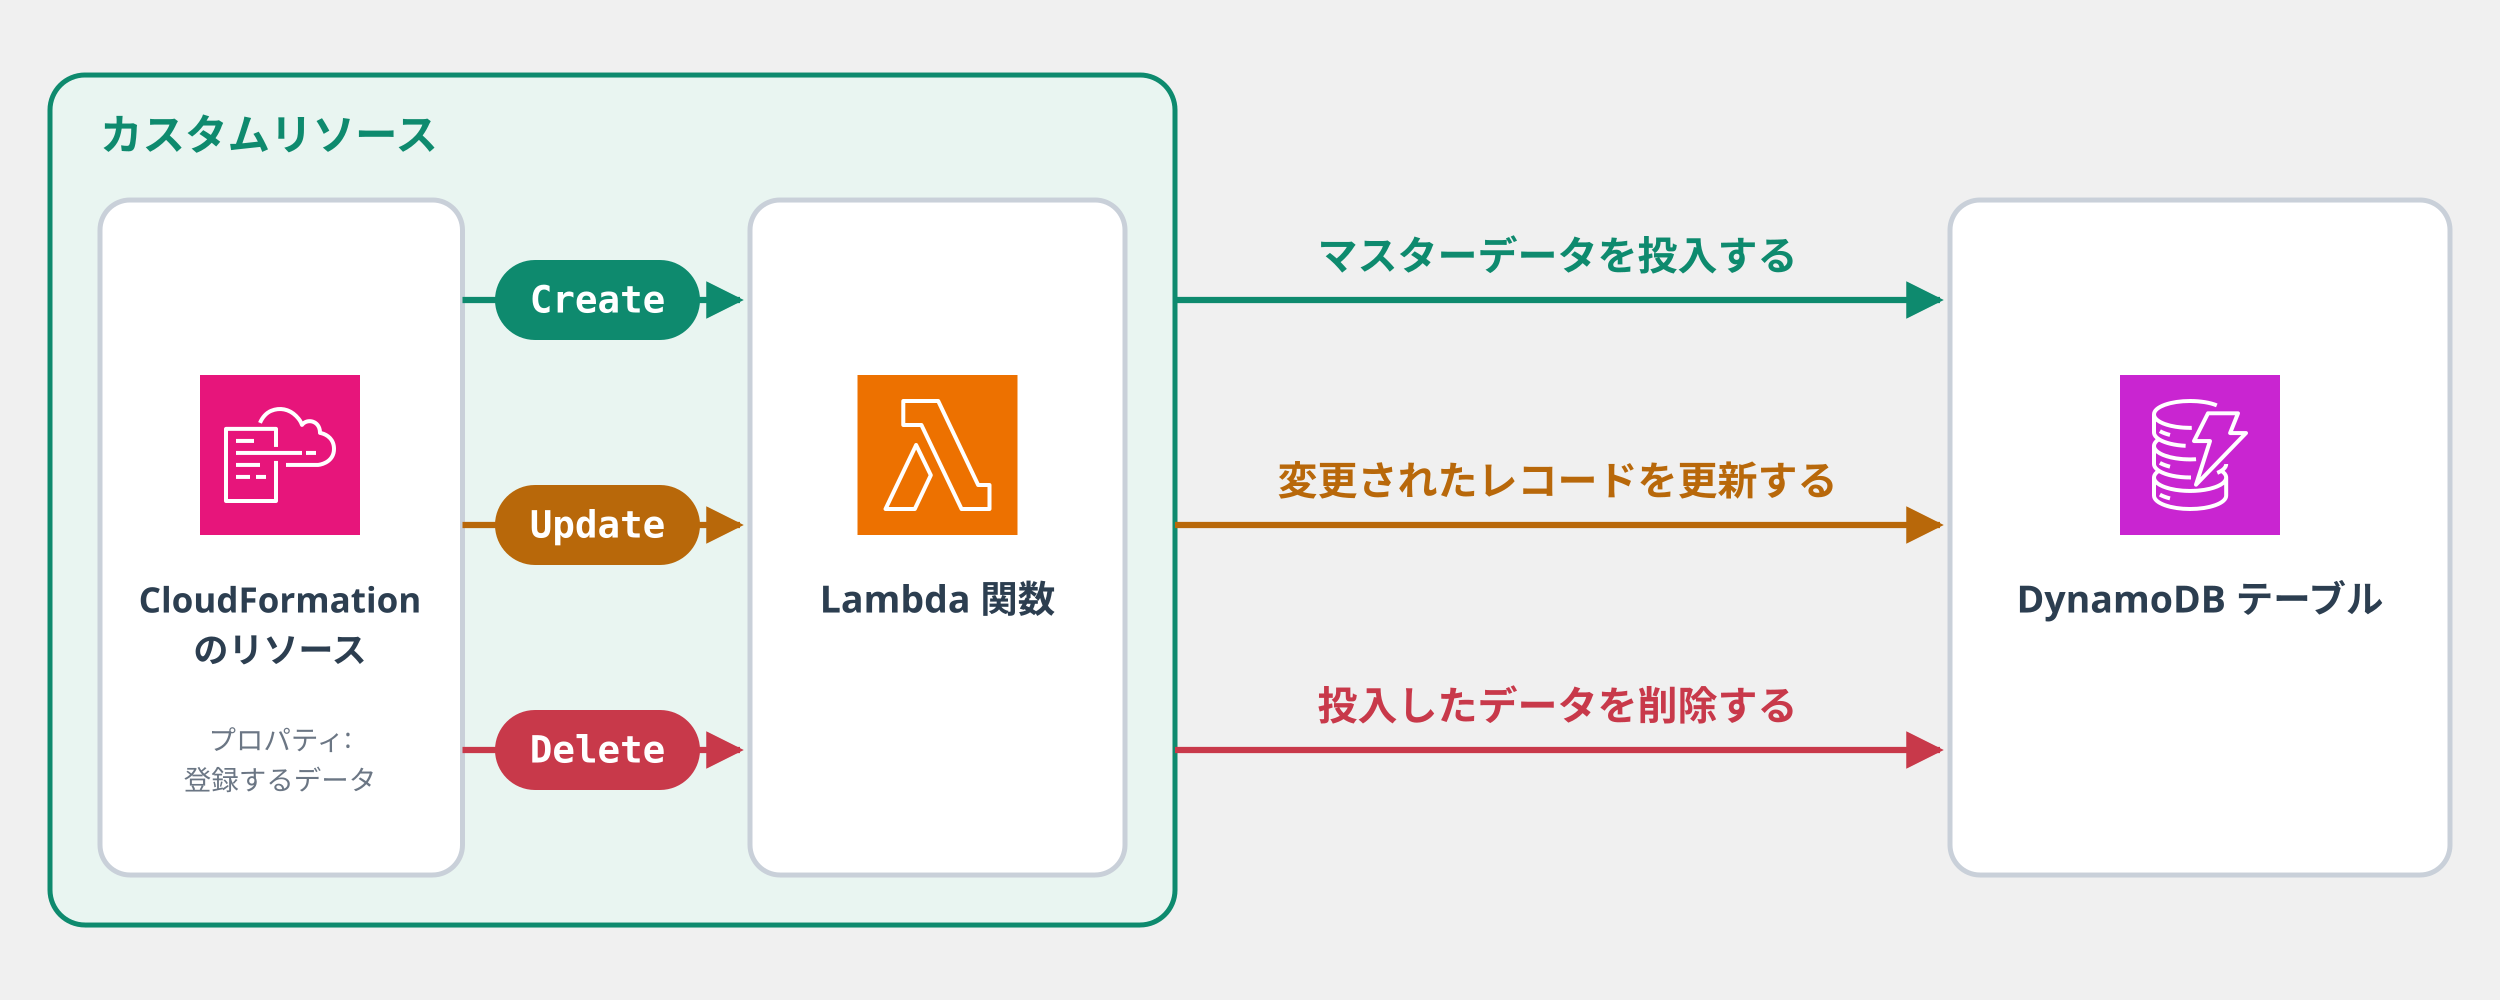
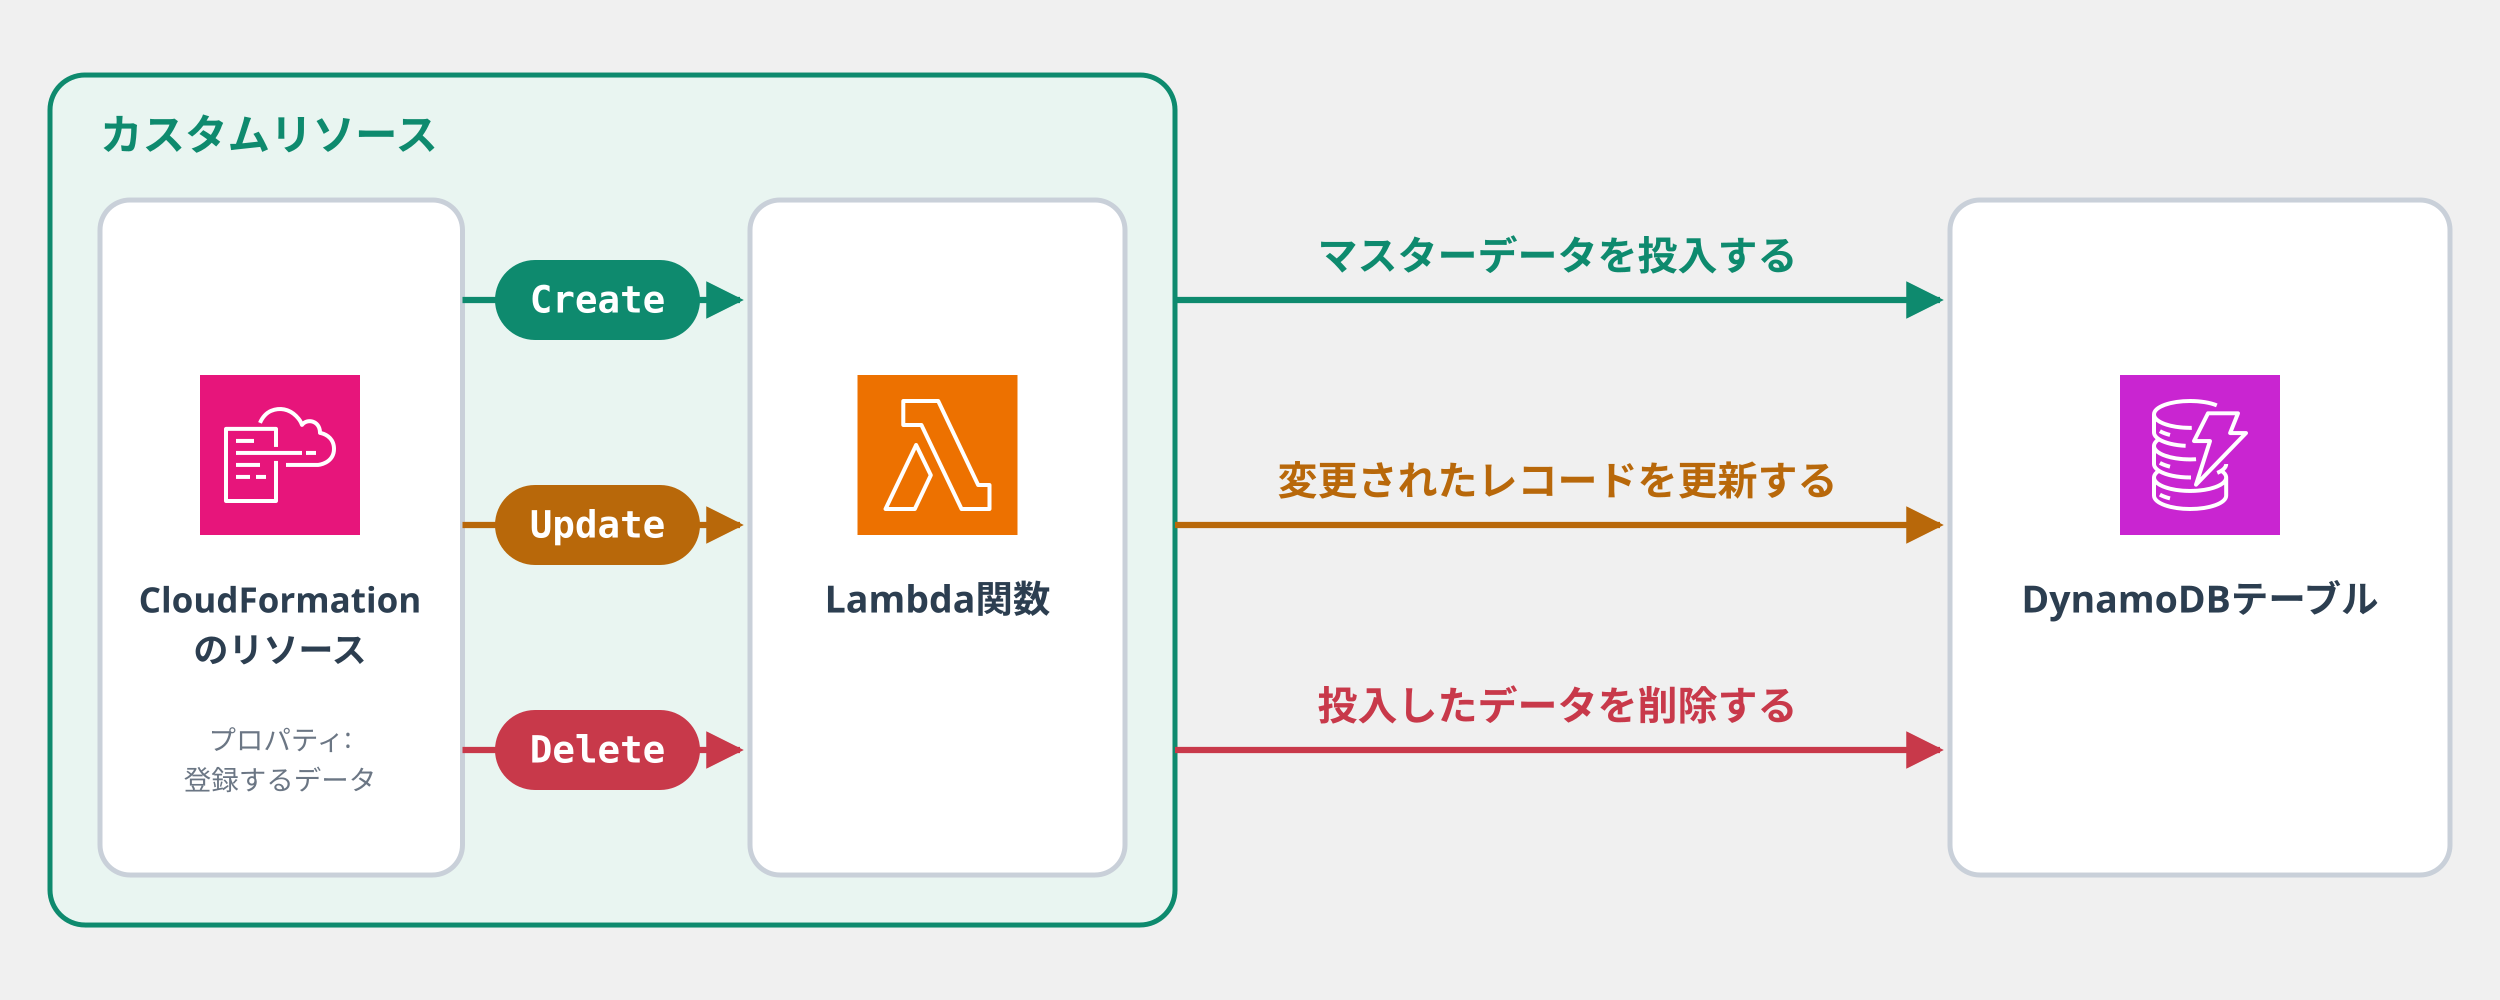
<svg xmlns="http://www.w3.org/2000/svg" viewBox="0 0 1000 400" width="100%" font-family="'Noto Sans JP', 'Hiragino Sans', sans-serif">
  <defs>
    <marker id="mCreate" viewBox="0 0 10 10" refX="9" refY="5" markerWidth="6" markerHeight="6" orient="auto">
      <path d="M0,0 L10,5 L0,10 z" fill="#0E8A6E" />
    </marker>
    <marker id="mUpdate" viewBox="0 0 10 10" refX="9" refY="5" markerWidth="6" markerHeight="6" orient="auto">
      <path d="M0,0 L10,5 L0,10 z" fill="#B8680A" />
    </marker>
    <marker id="mDelete" viewBox="0 0 10 10" refX="9" refY="5" markerWidth="6" markerHeight="6" orient="auto">
      <path d="M0,0 L10,5 L0,10 z" fill="#C8394A" />
    </marker>
  </defs>
  <rect x="20" y="30" width="450" height="340" rx="14" fill="#e9f5f1" stroke="#0E8A6E" stroke-width="2" />
  <text x="40" y="60" font-size="17" font-weight="700" fill="#0E8A6E">カスタムリソース</text>
  <rect x="40" y="80" width="145" height="270" rx="12" fill="#ffffff" stroke="#c9d0d9" stroke-width="2" />
  <svg x="80" y="150" width="64" height="64" viewBox="0 0 80 80">
    <g id="cf-Icon-Architecture/64/Arch_AWS-CloudFormation_64" stroke="none" stroke-width="1" fill="none" fill-rule="evenodd">
      <g id="cf-Icon-Architecture-BG/64/Management-Governance" fill="#E7157B">
        <rect id="cf-Rectangle" x="0" y="0" width="80" height="80" />
      </g>
      <path d="M53,39.963 L58,39.963 L58,37.96 L53,37.96 L53,39.963 Z M28,51.982 L33,51.982 L33,49.979 L28,49.979 L28,51.982 Z M18,51.982 L25,51.982 L25,49.979 L18,49.979 L18,51.982 Z M18,45.972 L30,45.972 L30,43.969 L18,43.969 L18,45.972 Z M18,33.954 L27,33.954 L27,31.951 L18,31.951 L18,33.954 Z M18,39.963 L51,39.963 L51,37.96 L18,37.96 L18,39.963 Z M37,61.997 L14,61.997 L14,27.945 L37,27.945 L37,35.957 L39,35.957 L39,26.943 C39,26.39 38.552,25.942 38,25.942 L13,25.942 C12.447,25.942 12,26.39 12,26.943 L12,62.998 C12,63.551 12.447,64 13,64 L38,64 C38.552,64 39,63.551 39,62.998 L39,42.968 L37,42.968 L37,61.997 Z M68,36.959 C68,43.431 62.173,45.682 59.092,45.968 L43,45.972 L43,43.969 L59,43.969 C59.195,43.946 66,43.212 66,36.959 C66,31.264 60.863,30.108 59.834,29.934 C59.321,29.847 58.96,29.382 59.004,28.863 C59.005,28.844 59.007,28.826 59.009,28.808 C58.954,25.59 56.981,24.585 56.126,24.3 C54.53,23.769 52.751,24.277 51.81,25.539 C51.591,25.836 51.229,25.987 50.861,25.931 C50.497,25.876 50.192,25.625 50.068,25.277 C49.447,23.536 48.546,22.408 47.293,21.153 C44.159,18.039 39.905,17.178 35.925,18.853 C33.837,19.733 32.012,21.728 30.922,24.327 L29.078,23.55 C30.37,20.474 32.584,18.089 35.15,17.007 C39.905,15.005 44.971,16.026 48.704,19.734 C49.774,20.807 50.66,21.851 51.35,23.204 C52.843,22.098 54.857,21.767 56.757,22.399 C59.189,23.209 60.727,25.321 60.975,28.129 C64.381,28.988 68,31.712 68,36.959 L68,36.959 Z" id="cf-AWS-CloudFormation_Icon_64_Squid" fill="#FFFFFF" />
    </g>
  </svg>
  <text x="112" y="245" text-anchor="middle" font-size="14" font-weight="700" fill="#2c3e50">CloudFormation</text>
  <text x="112" y="265" text-anchor="middle" font-size="14" font-weight="700" fill="#2c3e50">のリソース</text>
  <text x="112" y="300" text-anchor="middle" font-size="11" fill="#6b7684">プロパティ:</text>
  <text x="112" y="316" text-anchor="middle" font-size="11" fill="#6b7684">登録するデータ</text>
  <rect x="300" y="80" width="150" height="270" rx="12" fill="#ffffff" stroke="#c9d0d9" stroke-width="2" />
  <svg x="343" y="150" width="64" height="64" viewBox="0 0 80 80">
    <g id="la-Icon-Architecture/64/Arch_AWS-Lambda_64" stroke="none" stroke-width="1" fill="none" fill-rule="evenodd">
      <g id="la-Icon-Architecture-BG/64/Compute" fill="#ED7100">
        <rect id="la-Rectangle" x="0" y="0" width="80" height="80" />
      </g>
      <path d="M28.008,66 L15.591,66 L29.324,37.296 L35.546,50.106 L28.008,66 Z M30.22,34.553 C30.051,34.208 29.7,33.989 29.318,33.989 L29.315,33.989 C28.929,33.99 28.578,34.211 28.412,34.558 L13.098,66.569 C12.95,66.879 12.971,67.243 13.155,67.534 C13.337,67.824 13.658,68 14.002,68 L28.642,68 C29.03,68 29.382,67.777 29.548,67.428 L37.564,50.528 C37.693,50.254 37.692,49.937 37.559,49.665 L30.22,34.553 Z M64.995,66 L52.659,66 L32.867,24.57 C32.701,24.222 32.349,24 31.962,24 L23.89,24 L23.899,14 L39.72,14 L59.42,55.429 C59.586,55.777 59.939,56 60.326,56 L64.995,56 L64.995,66 Z M65.998,54 L60.96,54 L41.259,12.571 C41.094,12.223 40.741,12 40.353,12 L22.898,12 C22.345,12 21.896,12.447 21.895,12.999 L21.884,24.999 C21.884,25.265 21.989,25.519 22.178,25.707 C22.365,25.895 22.62,26 22.887,26 L31.329,26 L51.122,67.43 C51.289,67.778 51.639,68 52.026,68 L65.998,68 C66.552,68 67,67.552 67,67 L67,55 C67,54.448 66.552,54 65.998,54 L65.998,54 Z" id="la-AWS-Lambda_Icon_64_Squid" fill="#FFFFFF" />
    </g>
  </svg>
-   <text x="375" y="245" text-anchor="middle" font-size="15" font-weight="700" fill="#2c3e50">Lambda 関数</text>
+   <text x="375" y="245" text-anchor="middle" font-size="15" font-weight="700" fill="#2c3e50">Lambda関数</text>
  <rect x="780" y="80" width="200" height="270" rx="12" fill="#ffffff" stroke="#c9d0d9" stroke-width="2" />
  <svg x="848" y="150" width="64" height="64" viewBox="0 0 80 80">
    <g id="dd-Icon-Architecture/64/Arch_Amazon-DynamoDB_64" stroke="none" stroke-width="1" fill="none" fill-rule="evenodd">
      <g id="dd-Icon-Architecture-BG/64/Database" fill="#C925D1">
        <rect id="dd-Rectangle" x="0" y="0" width="80" height="80" />
      </g>
      <path d="M52.086,54.85 C48.748,57.549 41.745,58.975 35.044,58.975 C28.342,58.975 21.337,57.548 18,54.849 L18,60.285 L18.001,60.285 C18.001,62.995 25,66.016 35.044,66.016 C45.08,66.016 52.075,62.999 52.086,60.29 L52.086,54.85 Z M52.087,44.522 L54.087,44.511 L54.087,44.522 C54.087,45.73 53.482,46.858 52.304,47.891 C53.732,49.147 54.087,50.38 54.087,51.258 C54.087,51.264 54.086,51.269 54.086,51.275 L54.086,60.285 L54.087,60.285 C54.087,65.295 44.275,68 35.044,68 C25.835,68 16.05,65.307 16.003,60.319 C16.003,60.314 16,60.309 16,60.304 L16,51.255 C16,51.253 16.002,51.25 16.002,51.247 C16.005,50.369 16.361,49.141 17.787,47.888 C16.37,46.636 16.01,45.415 16.001,44.544 L16.002,44.544 C16.002,44.54 16,44.537 16,44.533 L16,35.484 C16,35.481 16.002,35.478 16.002,35.475 C16.005,34.597 16.362,33.369 17.788,32.117 C16.37,30.865 16.01,29.643 16.001,28.773 L16.002,28.773 C16.002,28.769 16,28.765 16,28.761 L16,19.713 C16,19.71 16.002,19.707 16.002,19.704 C16.019,14.7 25.82,12 35.044,12 C40.255,12 45.261,12.828 48.778,14.272 L48.013,16.105 C44.73,14.757 40.003,13.984 35.044,13.984 C25,13.984 18.001,17.005 18.001,19.717 C18.001,22.429 25,25.45 35.044,25.45 C35.315,25.453 35.58,25.45 35.848,25.44 L35.932,27.422 C35.636,27.434 35.34,27.434 35.044,27.434 C28.342,27.434 21.337,26.007 18,23.308 L18,28.74 L18.001,28.74 L18.001,28.763 C18.011,29.803 19.078,30.712 19.972,31.289 C22.662,33.004 27.482,34.175 32.857,34.418 L32.766,36.4 C27.321,36.153 22.553,35.023 19.484,33.292 C18.728,33.857 18.001,34.622 18.001,35.489 C18.001,38.2 25,41.221 35.044,41.221 C36.029,41.221 37.007,41.189 37.952,41.123 L38.091,43.102 C37.101,43.17 36.075,43.205 35.044,43.205 C28.342,43.205 21.337,41.778 18,39.079 L18,44.511 L18.001,44.511 C18.011,45.575 19.078,46.482 19.972,47.06 C23.048,49.023 28.824,50.245 35.044,50.245 L35.484,50.245 L35.484,52.229 L35.044,52.229 C28.725,52.229 22.982,51.055 19.47,49.073 C18.718,49.637 18.001,50.398 18.001,51.258 C18.001,53.97 25,56.992 35.044,56.992 C45.08,56.992 52.075,53.974 52.086,51.265 L52.086,51.255 L52.086,51.254 C52.084,50.392 51.364,49.631 50.61,49.067 C50.122,49.344 49.599,49.61 49.004,49.855 L48.238,48.022 C48.964,47.724 49.594,47.402 50.111,47.062 C51.013,46.474 52.087,45.555 52.087,44.522 L52.087,44.522 Z M60.653,30.017 L55.049,30.017 C54.718,30.017 54.407,29.854 54.222,29.582 C54.035,29.31 53.997,28.964 54.119,28.66 L57.528,20.138 L44.619,20.138 L38.619,32.04 L45.001,32.04 C45.32,32.04 45.62,32.192 45.809,32.447 C45.996,32.703 46.051,33.031 45.954,33.333 L40.258,51.089 L60.653,30.017 Z M63.722,29.712 L38.723,55.54 C38.528,55.74 38.266,55.844 38.001,55.844 C37.825,55.844 37.648,55.799 37.49,55.705 C37.09,55.469 36.907,54.992 37.048,54.552 L43.634,34.024 L37.001,34.024 C36.654,34.024 36.333,33.846 36.15,33.554 C35.968,33.261 35.951,32.896 36.107,32.589 L43.107,18.703 C43.276,18.367 43.622,18.154 44.001,18.154 L59.001,18.154 C59.332,18.154 59.643,18.318 59.828,18.589 C60.015,18.862 60.053,19.207 59.931,19.512 L56.522,28.033 L63,28.033 C63.4,28.033 63.763,28.271 63.92,28.636 C64.077,29.002 63.999,29.426 63.722,29.712 L63.722,29.712 Z M19.455,60.674 C20.872,61.473 22.656,62.144 24.757,62.668 L25.245,60.744 C23.346,60.271 21.686,59.65 20.443,58.95 L19.455,60.674 Z M24.757,46.799 L25.245,44.875 C23.346,44.401 21.686,43.78 20.443,43.08 L19.455,44.805 C20.872,45.603 22.655,46.275 24.757,46.799 L24.757,46.799 Z M19.455,28.936 L20.443,27.211 C21.684,27.911 23.345,28.531 25.245,29.006 L24.757,30.929 C22.653,30.404 20.87,29.733 19.455,28.936 L19.455,28.936 Z" id="dd-Amazon-DynamoDB_Icon_64_Squid" fill="#FFFFFF" />
    </g>
  </svg>
-   <text x="880" y="245" text-anchor="middle" font-size="15" font-weight="700" fill="#2c3e50">DynamoDB テーブル</text>
+   <text x="880" y="245" text-anchor="middle" font-size="15" font-weight="700" fill="#2c3e50">DynamoDBテーブル</text>
  <line x1="185" y1="120" x2="296" y2="120" stroke="#0E8A6E" stroke-width="2.5" marker-end="url(#mCreate)" />
  <rect x="198" y="104" width="82" height="32" rx="16" fill="#0E8A6E" />
  <text x="239" y="125" text-anchor="middle" font-size="15" font-weight="700" fill="#ffffff" font-family="'Fira Code', monospace">Create</text>
  <line x1="470" y1="120" x2="776" y2="120" stroke="#0E8A6E" stroke-width="2.5" marker-end="url(#mCreate)" />
  <text x="623" y="108" text-anchor="middle" font-size="16" font-weight="700" fill="#0E8A6E">マスターデータを投入する</text>
  <line x1="185" y1="210" x2="296" y2="210" stroke="#B8680A" stroke-width="2.5" marker-end="url(#mUpdate)" />
  <rect x="198" y="194" width="82" height="32" rx="16" fill="#B8680A" />
  <text x="239" y="215" text-anchor="middle" font-size="15" font-weight="700" fill="#ffffff" font-family="'Fira Code', monospace">Update</text>
  <line x1="470" y1="210" x2="776" y2="210" stroke="#B8680A" stroke-width="2.5" marker-end="url(#mUpdate)" />
  <text x="623" y="198" text-anchor="middle" font-size="16" font-weight="700" fill="#B8680A">変更されたレコードを更新する</text>
  <line x1="185" y1="300" x2="296" y2="300" stroke="#C8394A" stroke-width="2.5" marker-end="url(#mDelete)" />
  <rect x="198" y="284" width="82" height="32" rx="16" fill="#C8394A" />
  <text x="239" y="305" text-anchor="middle" font-size="15" font-weight="700" fill="#ffffff" font-family="'Fira Code', monospace">Delete</text>
  <line x1="470" y1="300" x2="776" y2="300" stroke="#C8394A" stroke-width="2.5" marker-end="url(#mDelete)" />
  <text x="623" y="288" text-anchor="middle" font-size="16" font-weight="700" fill="#C8394A">投入したデータを削除する</text>
</svg>
